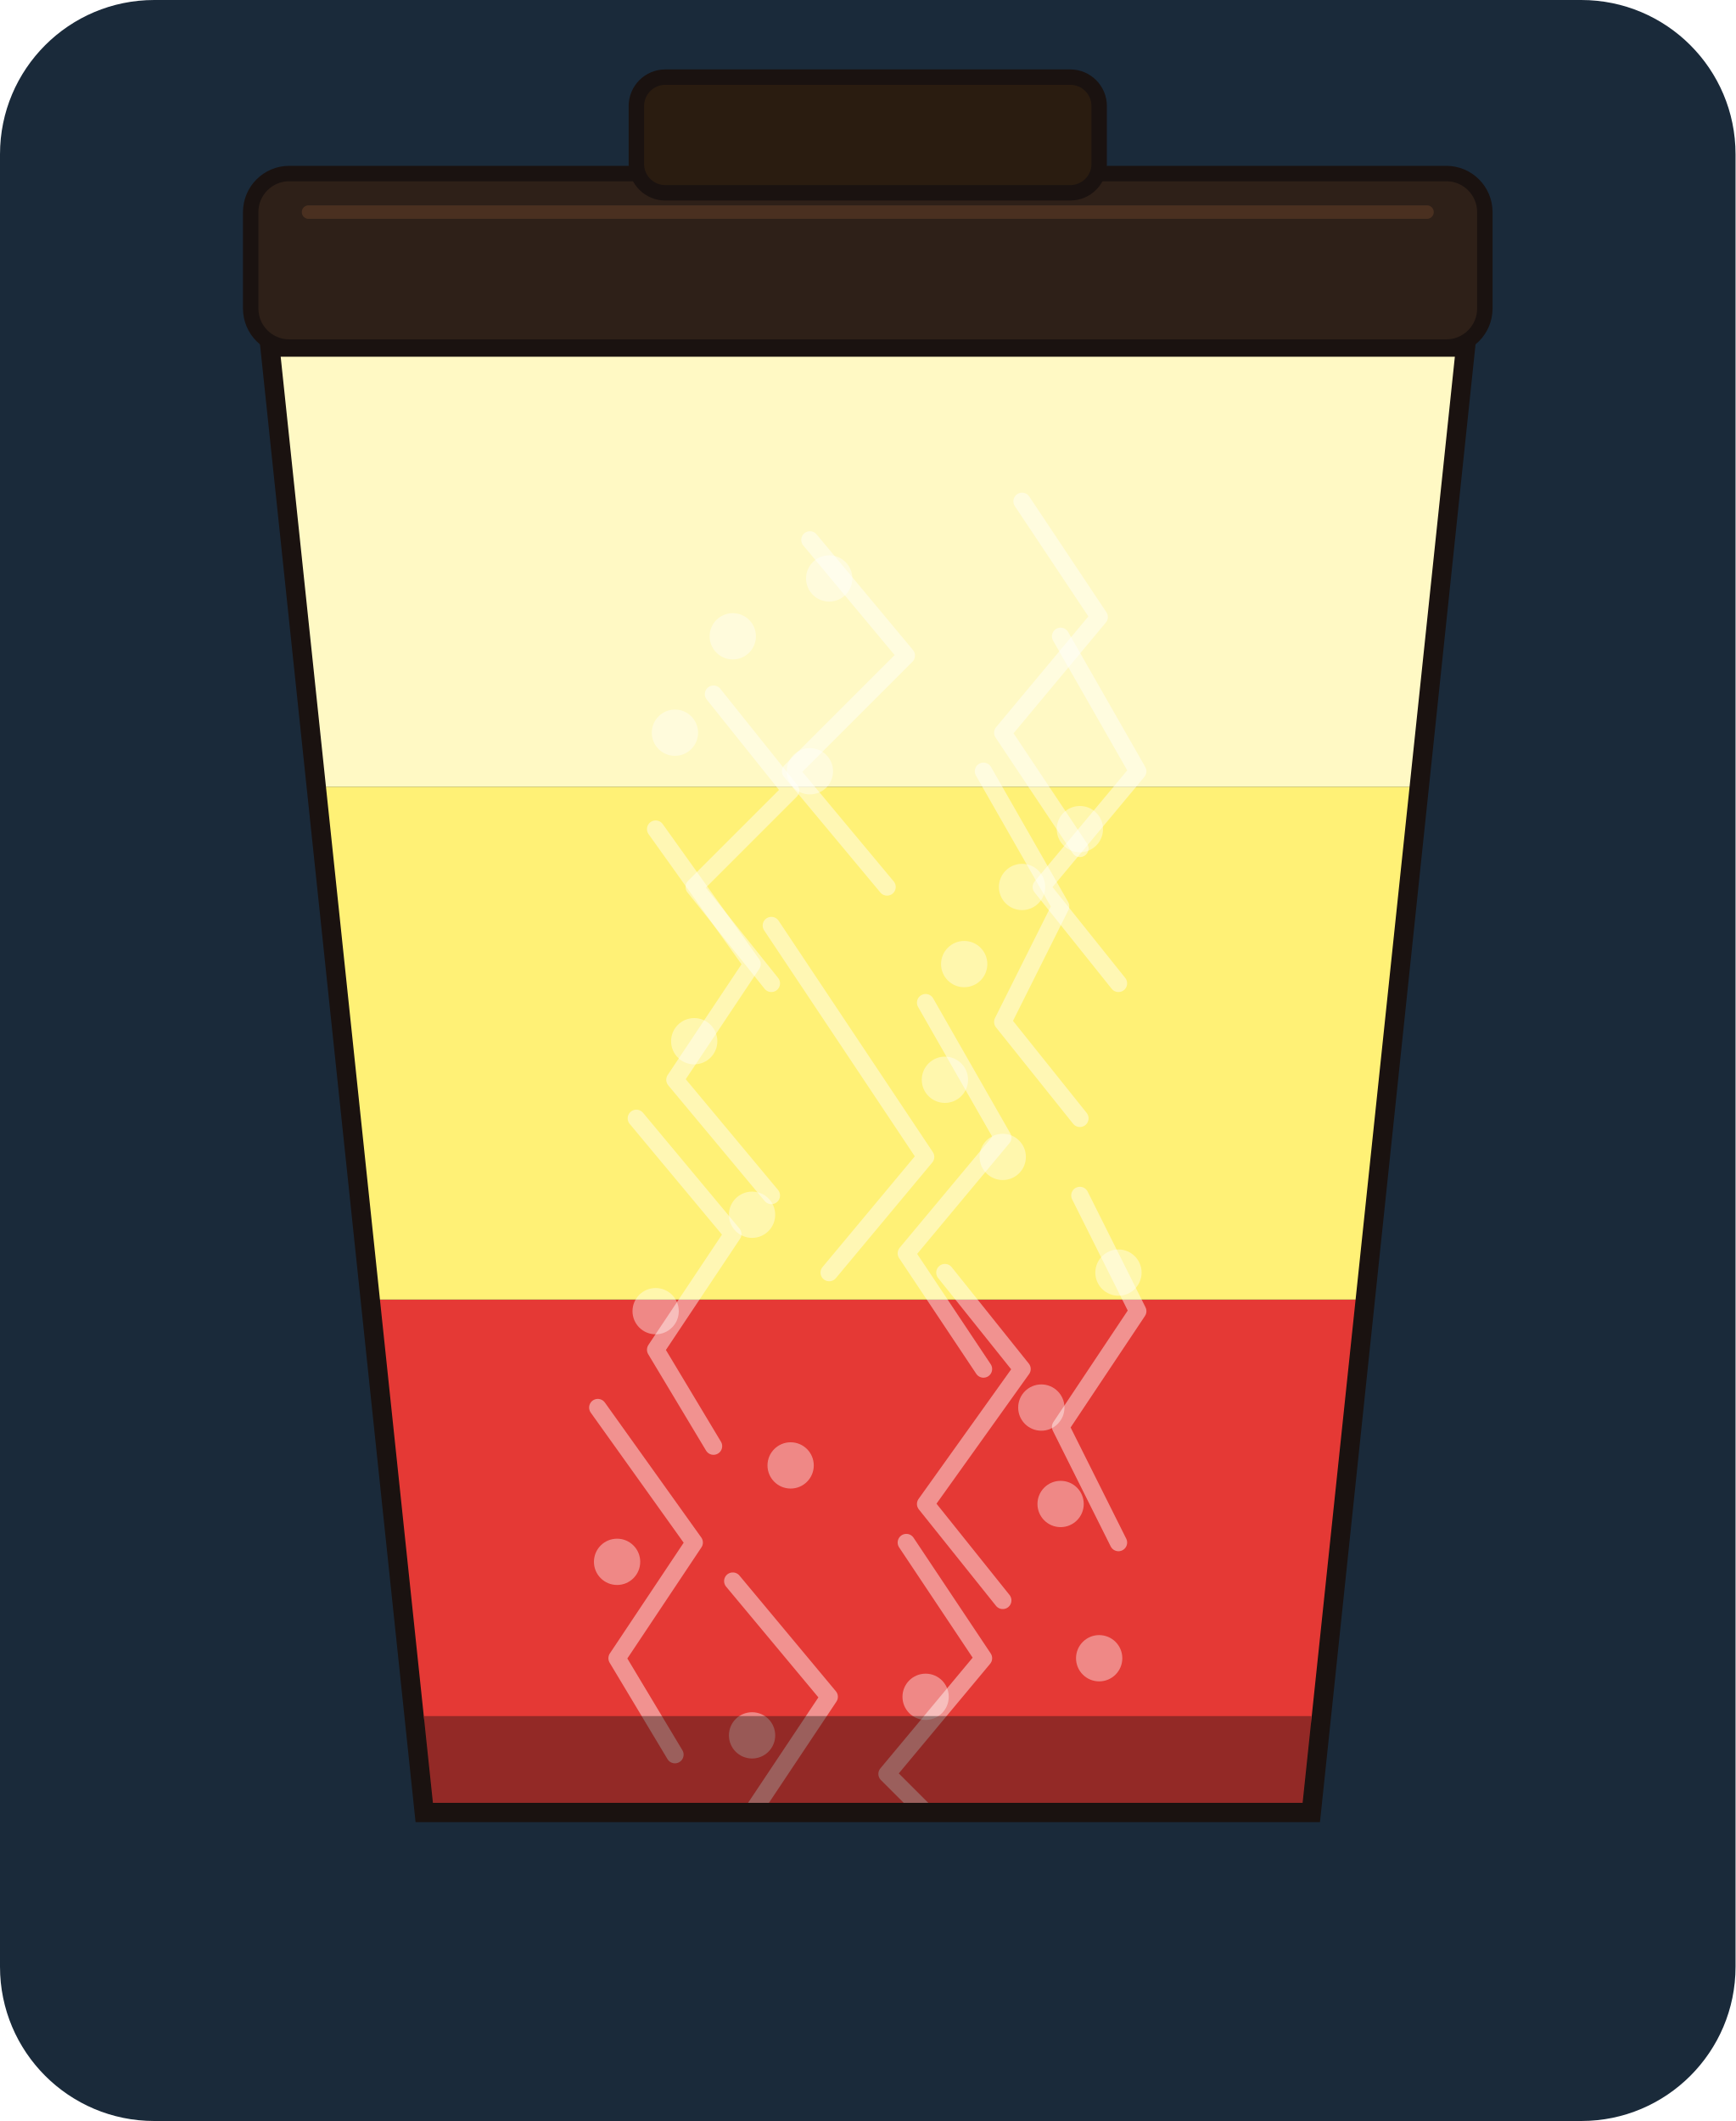
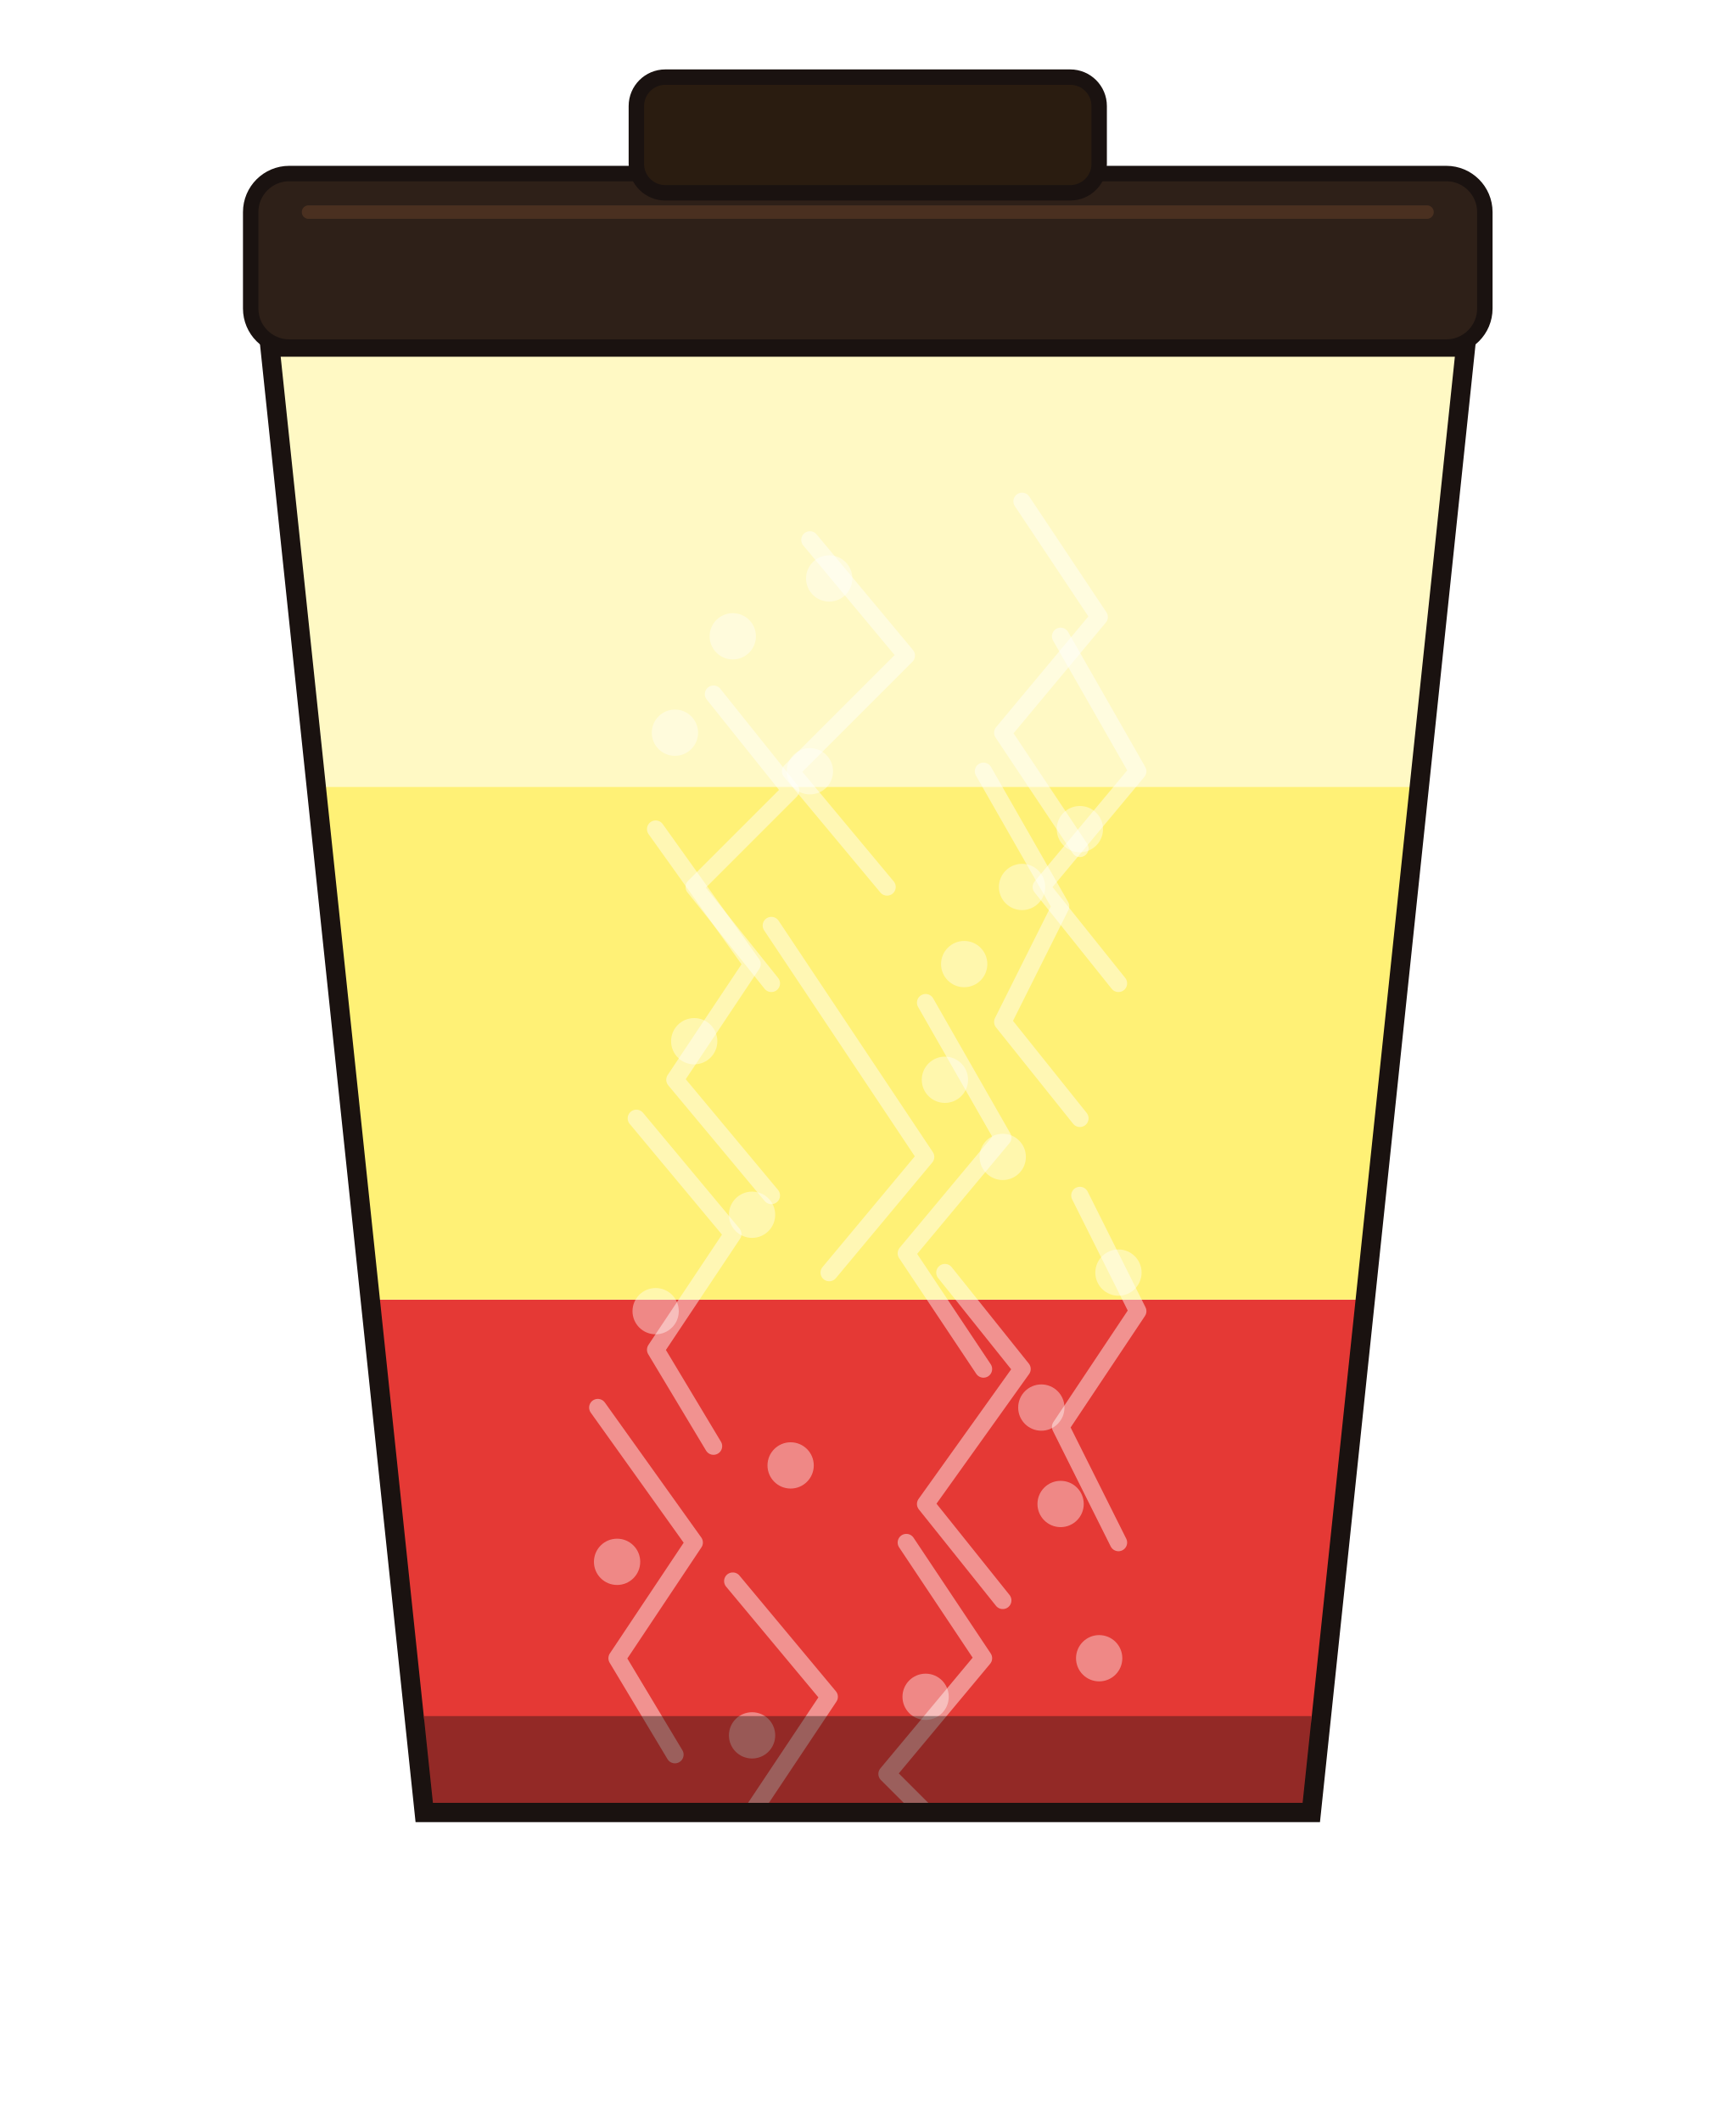
<svg xmlns="http://www.w3.org/2000/svg" width="90" height="110" viewBox="0 0 90 110">
-   <rect width="90" height="110" fill="#1a2a3a" rx="8" />
  <defs>
    <clipPath id="c_fizz_fix">
      <path d="M14,18 L76,18 L68,94 L22,94 Z" />
    </clipPath>
  </defs>
  <polygon points="19.2,67.4 70.8,67.4 68.0,94.0 22.0,94.0" fill="#E53935" clip-path="url(#c_fizz_fix)" />
  <polygon points="16.4,40.8 73.6,40.8 70.8,67.4 19.2,67.4" fill="#FFF176" clip-path="url(#c_fizz_fix)" />
  <polygon points="14.0,18.0 76.0,18.0 73.6,40.8 16.4,40.8" fill="#FFF9C4" clip-path="url(#c_fizz_fix)" />
  <polyline points="37.0,36.0 41.0,41.0 36.0,46.0 40.0,51.0" fill="none" stroke="rgba(255,255,255,0.45)" stroke-width="0.9" stroke-linecap="round" stroke-linejoin="round" clip-path="url(#c_fizz_fix)" />
  <polyline points="51.0,40.0 55.0,47.0 52.0,53.0 56.0,58.0" fill="none" stroke="rgba(255,255,255,0.45)" stroke-width="0.9" stroke-linecap="round" stroke-linejoin="round" clip-path="url(#c_fizz_fix)" />
  <polyline points="33.0,58.0 38.0,64.0 34.0,70.0 37.0,75.0" fill="none" stroke="rgba(255,255,255,0.45)" stroke-width="0.9" stroke-linecap="round" stroke-linejoin="round" clip-path="url(#c_fizz_fix)" />
  <polyline points="49.0,66.0 53.0,71.0 48.0,78.0 52.0,83.0" fill="none" stroke="rgba(255,255,255,0.45)" stroke-width="0.9" stroke-linecap="round" stroke-linejoin="round" clip-path="url(#c_fizz_fix)" />
  <polyline points="40.0,48.0 44.0,54.0 48.0,60.0 43.0,66.0" fill="none" stroke="rgba(255,255,255,0.45)" stroke-width="0.9" stroke-linecap="round" stroke-linejoin="round" clip-path="url(#c_fizz_fix)" />
  <polyline points="55.0,33.0 59.0,40.0 54.0,46.0 58.0,51.0" fill="none" stroke="rgba(255,255,255,0.45)" stroke-width="0.9" stroke-linecap="round" stroke-linejoin="round" clip-path="url(#c_fizz_fix)" />
  <polyline points="31.0,73.0 36.0,80.0 32.0,86.0 35.0,91.0" fill="none" stroke="rgba(255,255,255,0.45)" stroke-width="0.9" stroke-linecap="round" stroke-linejoin="round" clip-path="url(#c_fizz_fix)" />
  <polyline points="47.0,80.0 51.0,86.0 46.0,92.0 50.0,96.0" fill="none" stroke="rgba(255,255,255,0.45)" stroke-width="0.9" stroke-linecap="round" stroke-linejoin="round" clip-path="url(#c_fizz_fix)" />
  <polyline points="42.0,28.0 47.0,34.0 41.0,40.0 46.0,46.0" fill="none" stroke="rgba(255,255,255,0.45)" stroke-width="0.9" stroke-linecap="round" stroke-linejoin="round" clip-path="url(#c_fizz_fix)" />
  <polyline points="56.0,62.0 59.0,68.0 55.0,74.0 58.0,80.0" fill="none" stroke="rgba(255,255,255,0.45)" stroke-width="0.9" stroke-linecap="round" stroke-linejoin="round" clip-path="url(#c_fizz_fix)" />
  <polyline points="34.0,43.0 39.0,50.0 35.0,56.0 40.0,62.0" fill="none" stroke="rgba(255,255,255,0.45)" stroke-width="0.9" stroke-linecap="round" stroke-linejoin="round" clip-path="url(#c_fizz_fix)" />
  <polyline points="48.0,52.0 52.0,59.0 47.0,65.0 51.0,71.0" fill="none" stroke="rgba(255,255,255,0.45)" stroke-width="0.9" stroke-linecap="round" stroke-linejoin="round" clip-path="url(#c_fizz_fix)" />
  <polyline points="38.0,82.0 43.0,88.0 39.0,94.0 44.0,98.0" fill="none" stroke="rgba(255,255,255,0.45)" stroke-width="0.9" stroke-linecap="round" stroke-linejoin="round" clip-path="url(#c_fizz_fix)" />
  <polyline points="53.0,26.0 57.0,32.0 52.0,38.0 56.0,44.0" fill="none" stroke="rgba(255,255,255,0.45)" stroke-width="0.9" stroke-linecap="round" stroke-linejoin="round" clip-path="url(#c_fizz_fix)" />
  <circle cx="35.0" cy="38.0" r="1.2" fill="rgba(255,255,255,0.4)" clip-path="url(#c_fizz_fix)" />
  <circle cx="50.0" cy="50.0" r="1.2" fill="rgba(255,255,255,0.4)" clip-path="url(#c_fizz_fix)" />
  <circle cx="39.0" cy="63.0" r="1.2" fill="rgba(255,255,255,0.4)" clip-path="url(#c_fizz_fix)" />
  <circle cx="54.0" cy="73.0" r="1.2" fill="rgba(255,255,255,0.4)" clip-path="url(#c_fizz_fix)" />
  <circle cx="32.0" cy="81.0" r="1.2" fill="rgba(255,255,255,0.4)" clip-path="url(#c_fizz_fix)" />
  <circle cx="48.0" cy="88.0" r="1.2" fill="rgba(255,255,255,0.4)" clip-path="url(#c_fizz_fix)" />
  <circle cx="56.0" cy="43.0" r="1.2" fill="rgba(255,255,255,0.4)" clip-path="url(#c_fizz_fix)" />
  <circle cx="41.0" cy="76.0" r="1.2" fill="rgba(255,255,255,0.4)" clip-path="url(#c_fizz_fix)" />
  <circle cx="52.0" cy="60.0" r="1.2" fill="rgba(255,255,255,0.4)" clip-path="url(#c_fizz_fix)" />
  <circle cx="36.0" cy="54.0" r="1.2" fill="rgba(255,255,255,0.4)" clip-path="url(#c_fizz_fix)" />
  <circle cx="57.0" cy="86.0" r="1.2" fill="rgba(255,255,255,0.4)" clip-path="url(#c_fizz_fix)" />
  <circle cx="38.0" cy="33.0" r="1.2" fill="rgba(255,255,255,0.4)" clip-path="url(#c_fizz_fix)" />
  <circle cx="43.0" cy="30.0" r="1.2" fill="rgba(255,255,255,0.4)" clip-path="url(#c_fizz_fix)" />
  <circle cx="53.0" cy="46.0" r="1.2" fill="rgba(255,255,255,0.4)" clip-path="url(#c_fizz_fix)" />
  <circle cx="34.0" cy="68.0" r="1.2" fill="rgba(255,255,255,0.4)" clip-path="url(#c_fizz_fix)" />
  <circle cx="49.0" cy="56.0" r="1.2" fill="rgba(255,255,255,0.4)" clip-path="url(#c_fizz_fix)" />
  <circle cx="58.0" cy="66.0" r="1.2" fill="rgba(255,255,255,0.4)" clip-path="url(#c_fizz_fix)" />
  <circle cx="39.0" cy="90.0" r="1.2" fill="rgba(255,255,255,0.4)" clip-path="url(#c_fizz_fix)" />
  <circle cx="55.0" cy="78.0" r="1.2" fill="rgba(255,255,255,0.4)" clip-path="url(#c_fizz_fix)" />
  <circle cx="42.0" cy="40.0" r="1.2" fill="rgba(255,255,255,0.4)" clip-path="url(#c_fizz_fix)" />
  <path d="M14,18 L76,18 L68,94 L22,94 Z" fill="none" stroke="#1a1210" stroke-width="1" />
  <rect x="22" y="89" width="46" height="5" fill="#1a1210" opacity="0.4" clip-path="url(#c_fizz_fix)" />
  <rect x="13" y="9" width="64" height="9" rx="2" fill="#2e2018" stroke="#1a1210" stroke-width="0.8" />
  <line x1="16" y1="11" x2="74" y2="11" stroke="#4a3020" stroke-width="0.7" stroke-linecap="round" />
  <rect x="33" y="4" width="24" height="6" rx="1.5" fill="#2a1c10" stroke="#1a1210" stroke-width="0.8" />
</svg>
